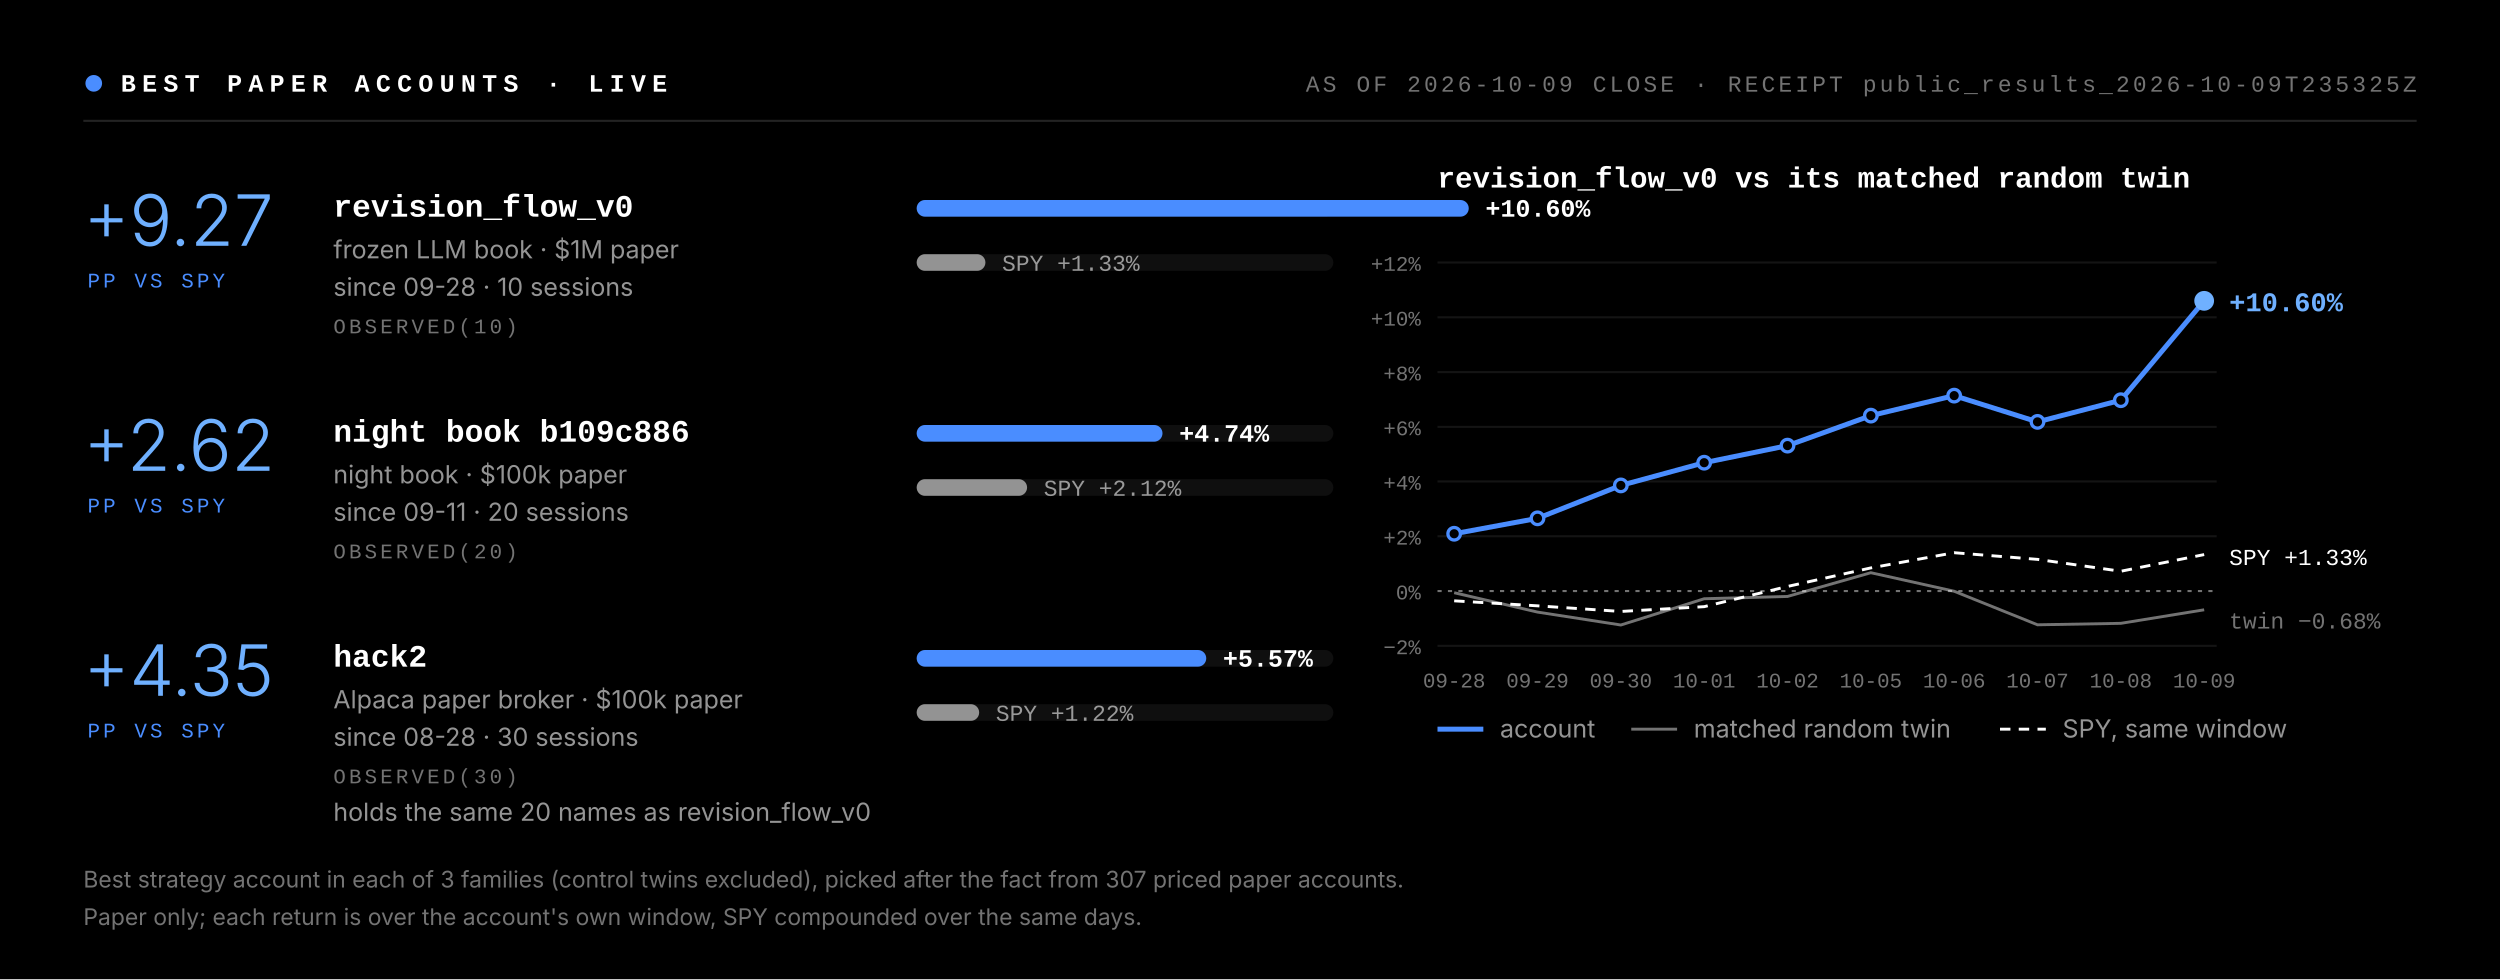
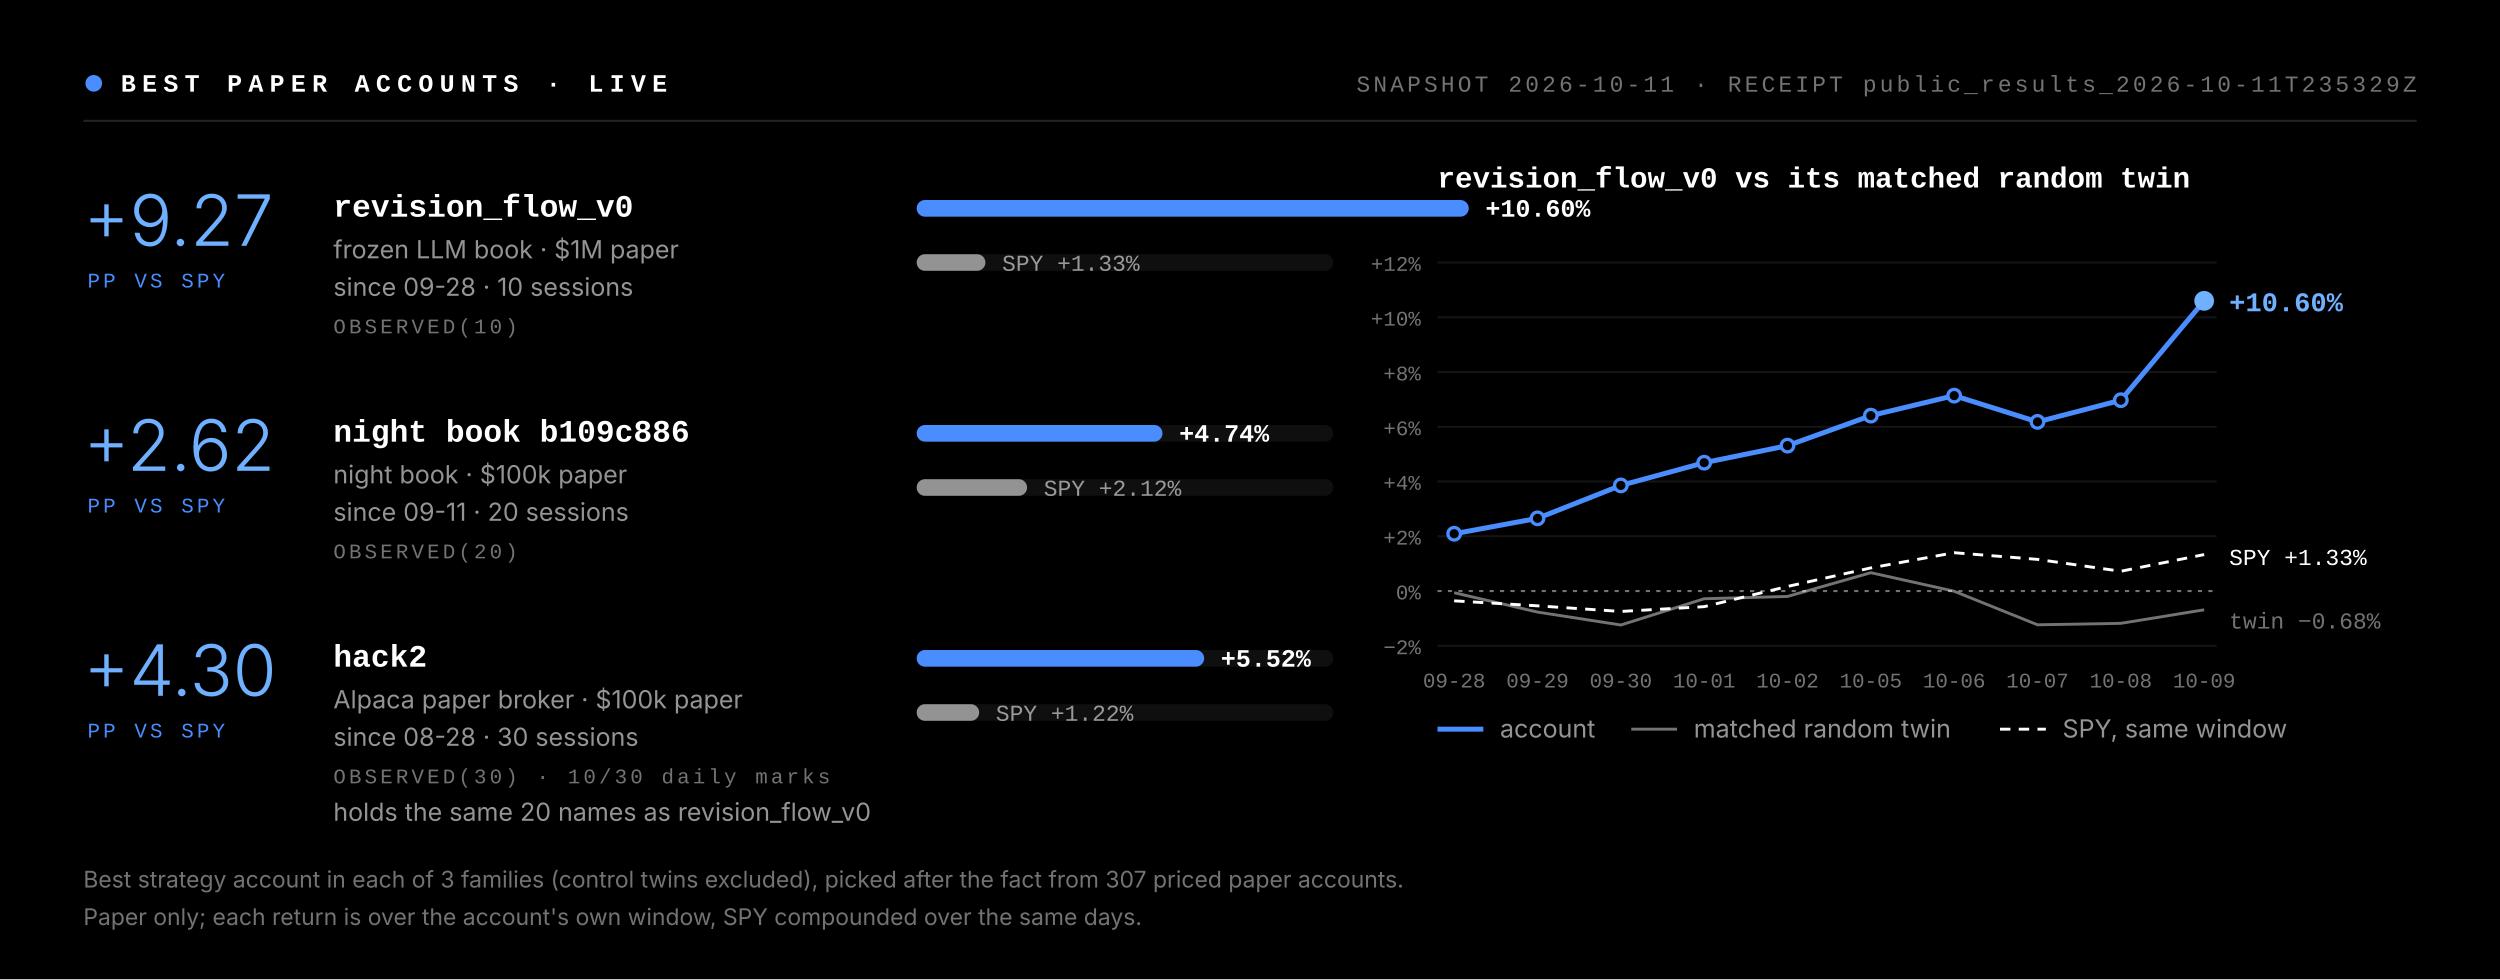
<svg xmlns="http://www.w3.org/2000/svg" width="1200" height="470" viewBox="0 0 1200 470" role="img" aria-labelledby="title desc">
  <style>.bg{fill:#000000}.sec{font:700 12px ui-monospace,SFMono-Regular,'SF Mono',Menlo,Consolas,'Liberation Mono',monospace;letter-spacing:3px;fill:#fff}.secr{font:400 11px ui-monospace,SFMono-Regular,'SF Mono',Menlo,Consolas,'Liberation Mono',monospace;letter-spacing:1.5px;fill:rgba(255,255,255,.45)}.rule{stroke:rgba(255,255,255,.14)}.live{fill:#4a8dff;animation:live 1.8s ease-out infinite}@keyframes live{0%{opacity:1}100%{opacity:.15}}.excess{font:300 34px Inter,-apple-system,BlinkMacSystemFont,'Segoe UI',Helvetica,Arial,sans-serif;fill:#6fb0ff}.exlab{font:500 10px ui-monospace,SFMono-Regular,'SF Mono',Menlo,Consolas,'Liberation Mono',monospace;letter-spacing:1.5px;fill:#4a8dff}.acct{font:600 15px ui-monospace,SFMono-Regular,'SF Mono',Menlo,Consolas,'Liberation Mono',monospace;fill:#fff}.meta{font:400 12px Inter,-apple-system,BlinkMacSystemFont,'Segoe UI',Helvetica,Arial,sans-serif;fill:rgba(255,255,255,.58)}.badge{font:500 10px ui-monospace,SFMono-Regular,'SF Mono',Menlo,Consolas,'Liberation Mono',monospace;letter-spacing:1.5px;fill:rgba(255,255,255,.45)}.track{fill:rgba(255,255,255,.06)}.bar-acct{fill:#4a8dff}.bar-spy{fill:rgba(255,255,255,.55)}.val{font:600 12px ui-monospace,SFMono-Regular,'SF Mono',Menlo,Consolas,'Liberation Mono',monospace;fill:#fff}.valspy{font:400 11px ui-monospace,SFMono-Regular,'SF Mono',Menlo,Consolas,'Liberation Mono',monospace;fill:rgba(255,255,255,.58)}.grid{stroke:rgba(255,255,255,.08)}.zero{stroke:rgba(255,255,255,.45);stroke-dasharray:2 3}.tick{font:400 10px ui-monospace,SFMono-Regular,'SF Mono',Menlo,Consolas,'Liberation Mono',monospace;fill:rgba(255,255,255,.45)}.ln-acct{fill:none;stroke:#4a8dff;stroke-width:2.4;stroke-linejoin:round}.ln-spy{fill:none;stroke:#fff;stroke-width:1.4;stroke-dasharray:5 4}.ln-twin{fill:none;stroke:rgba(255,255,255,.45);stroke-width:1.4}.pt{fill:#000000;stroke:#4a8dff;stroke-width:1.6}.pulse{fill:none;stroke:#6fb0ff;stroke-width:1.5}.pulse-core{fill:#6fb0ff}.lab-acct{font:600 13px ui-monospace,SFMono-Regular,'SF Mono',Menlo,Consolas,'Liberation Mono',monospace;fill:#6fb0ff}.lab-spy{font:400 11px ui-monospace,SFMono-Regular,'SF Mono',Menlo,Consolas,'Liberation Mono',monospace;fill:#fff}.lab-twin{font:400 11px ui-monospace,SFMono-Regular,'SF Mono',Menlo,Consolas,'Liberation Mono',monospace;fill:rgba(255,255,255,.45)}.ctitle{font:600 14px ui-monospace,SFMono-Regular,'SF Mono',Menlo,Consolas,'Liberation Mono',monospace;fill:#fff}.fine{font:400 11px Inter,-apple-system,BlinkMacSystemFont,'Segoe UI',Helvetica,Arial,sans-serif;fill:rgba(255,255,255,.45)}@media (prefers-reduced-motion: reduce){*{animation:none!important}}</style>
  <defs />
  <rect width="1200" height="470" class="bg" />
  <circle cx="45" cy="40" r="4" class="live" />
  <text x="58" y="44" class="sec">BEST PAPER ACCOUNTS · LIVE</text>
-   <text x="1160" y="44" class="secr" text-anchor="end">AS OF 2026-10-09 CLOSE · RECEIPT public_results_2026-10-09T235325Z</text>
+   <text x="1160" y="44" class="secr" text-anchor="end">SNAPSHOT 2026-10-11 · RECEIPT public_results_2026-10-11T235329Z</text>
  <line x1="40" y1="58" x2="1160" y2="58" class="rule" />
  <text x="40" y="118" class="excess">+9.27</text>
  <text x="42" y="138" class="exlab">PP VS SPY</text>
  <text x="160" y="104" class="acct">revision_flow_v0</text>
  <text x="160" y="124" class="meta">frozen LLM book · $1M paper</text>
  <text x="160" y="142" class="meta">since 09-28 · 10 sessions</text>
  <text x="160" y="160" class="badge">OBSERVED(10)</text>
  <rect x="440" y="96" width="200" height="8" class="track" rx="4" />
  <rect x="440" y="96" width="265" height="8" class="bar-acct" rx="4">
    <animate attributeName="width" from="0" to="265" dur="1.4s" begin="0.20s" fill="freeze" calcMode="spline" keyTimes="0;1" keySplines="0.2 0.8 0.2 1" />
  </rect>
  <rect x="440" y="122" width="200" height="8" class="track" rx="4" />
  <rect x="440" y="122" width="33" height="8" class="bar-spy" rx="4">
    <animate attributeName="width" from="0" to="33" dur="1.4s" begin="0.20s" fill="freeze" calcMode="spline" keyTimes="0;1" keySplines="0.2 0.8 0.2 1" />
  </rect>
  <text x="713" y="104" class="val">+10.60%</text>
  <text x="481" y="130" class="valspy">SPY +1.33%</text>
  <text x="40" y="226" class="excess">+2.62</text>
  <text x="42" y="246" class="exlab">PP VS SPY</text>
  <text x="160" y="212" class="acct">night book b109c886</text>
  <text x="160" y="232" class="meta">night book · $100k paper</text>
  <text x="160" y="250" class="meta">since 09-11 · 20 sessions</text>
  <text x="160" y="268" class="badge">OBSERVED(20)</text>
  <rect x="440" y="204" width="200" height="8" class="track" rx="4" />
  <rect x="440" y="204" width="118" height="8" class="bar-acct" rx="4">
    <animate attributeName="width" from="0" to="118" dur="1.4s" begin="0.45s" fill="freeze" calcMode="spline" keyTimes="0;1" keySplines="0.2 0.8 0.2 1" />
  </rect>
  <rect x="440" y="230" width="200" height="8" class="track" rx="4" />
  <rect x="440" y="230" width="53" height="8" class="bar-spy" rx="4">
    <animate attributeName="width" from="0" to="53" dur="1.4s" begin="0.45s" fill="freeze" calcMode="spline" keyTimes="0;1" keySplines="0.2 0.8 0.2 1" />
  </rect>
  <text x="566" y="212" class="val">+4.74%</text>
  <text x="501" y="238" class="valspy">SPY +2.12%</text>
-   <text x="40" y="334" class="excess">+4.35</text>
+   <text x="40" y="334" class="excess">+4.30</text>
  <text x="42" y="354" class="exlab">PP VS SPY</text>
  <text x="160" y="320" class="acct">hack2</text>
  <text x="160" y="340" class="meta">Alpaca paper broker · $100k paper</text>
  <text x="160" y="358" class="meta">since 08-28 · 30 sessions</text>
-   <text x="160" y="376" class="badge">OBSERVED(30)</text>
+   <text x="160" y="376" class="badge">OBSERVED(30) · 10/30 daily marks</text>
  <text x="160" y="394" class="meta">holds the same 20 names as revision_flow_v0</text>
  <rect x="440" y="312" width="200" height="8" class="track" rx="4" />
-   <rect x="440" y="312" width="139" height="8" class="bar-acct" rx="4">
-     <animate attributeName="width" from="0" to="139" dur="1.4s" begin="0.70s" fill="freeze" calcMode="spline" keyTimes="0;1" keySplines="0.2 0.8 0.2 1" />
+   <rect x="440" y="312" width="138" height="8" class="bar-acct" rx="4">
+     <animate attributeName="width" from="0" to="138" dur="1.4s" begin="0.70s" fill="freeze" calcMode="spline" keyTimes="0;1" keySplines="0.2 0.8 0.2 1" />
  </rect>
  <rect x="440" y="338" width="200" height="8" class="track" rx="4" />
  <rect x="440" y="338" width="30" height="8" class="bar-spy" rx="4">
    <animate attributeName="width" from="0" to="30" dur="1.4s" begin="0.70s" fill="freeze" calcMode="spline" keyTimes="0;1" keySplines="0.2 0.8 0.2 1" />
  </rect>
-   <text x="587" y="320" class="val">+5.57%</text>
+   <text x="586" y="320" class="val">+5.52%</text>
  <text x="478" y="346" class="valspy">SPY +1.22%</text>
  <text x="690" y="90" class="ctitle">revision_flow_v0 vs its matched random twin</text>
  <line x1="690" y1="310.0" x2="1064" y2="310.0" class="grid" />
  <text x="682" y="314.0" class="tick" text-anchor="end">−2%</text>
  <line x1="690" y1="283.7" x2="1064" y2="283.7" class="zero" />
  <text x="682" y="287.7" class="tick" text-anchor="end">0%</text>
  <line x1="690" y1="257.4" x2="1064" y2="257.4" class="grid" />
  <text x="682" y="261.4" class="tick" text-anchor="end">+2%</text>
  <line x1="690" y1="231.1" x2="1064" y2="231.1" class="grid" />
  <text x="682" y="235.1" class="tick" text-anchor="end">+4%</text>
  <line x1="690" y1="204.9" x2="1064" y2="204.9" class="grid" />
  <text x="682" y="208.9" class="tick" text-anchor="end">+6%</text>
  <line x1="690" y1="178.6" x2="1064" y2="178.6" class="grid" />
  <text x="682" y="182.6" class="tick" text-anchor="end">+8%</text>
  <line x1="690" y1="152.3" x2="1064" y2="152.3" class="grid" />
  <text x="682" y="156.3" class="tick" text-anchor="end">+10%</text>
  <line x1="690" y1="126.0" x2="1064" y2="126.0" class="grid" />
  <text x="682" y="130.0" class="tick" text-anchor="end">+12%</text>
  <text x="698.0" y="330" class="tick" text-anchor="middle">09-28</text>
  <text x="738.0" y="330" class="tick" text-anchor="middle">09-29</text>
  <text x="778.0" y="330" class="tick" text-anchor="middle">09-30</text>
  <text x="818.0" y="330" class="tick" text-anchor="middle">10-01</text>
  <text x="858.0" y="330" class="tick" text-anchor="middle">10-02</text>
  <text x="898.0" y="330" class="tick" text-anchor="middle">10-05</text>
  <text x="938.0" y="330" class="tick" text-anchor="middle">10-06</text>
  <text x="978.0" y="330" class="tick" text-anchor="middle">10-07</text>
  <text x="1018.0" y="330" class="tick" text-anchor="middle">10-08</text>
  <text x="1058.0" y="330" class="tick" text-anchor="middle">10-09</text>
  <clipPath id="reveal">
    <rect x="686" y="100" width="470" height="230">
      <animate attributeName="width" from="0" to="470" dur="2.6s" begin="0s" fill="freeze" calcMode="spline" keyTimes="0;1" keySplines="0.25 0.6 0.2 1" />
    </rect>
  </clipPath>
  <g clip-path="url(#reveal)">
    <polyline points="698.0,288.4 738.0,290.8 778.0,293.5 818.0,291.2 858.0,281.5 898.0,272.6 938.0,265.3 978.0,268.5 1018.0,274.2 1058.0,266.2" class="ln-spy" />
    <polyline points="698.0,284.5 738.0,293.8 778.0,300.0 818.0,287.4 858.0,286.3 898.0,274.9 938.0,283.8 978.0,299.9 1018.0,299.2 1058.0,292.7" class="ln-twin" />
    <polyline points="698.0,256.2 738.0,248.8 778.0,233.0 818.0,222.1 858.0,213.9 898.0,199.5 938.0,189.9 978.0,202.5 1018.0,192.1 1058.0,144.4" class="ln-acct" />
    <circle cx="698.0" cy="256.2" r="3" class="pt" />
    <circle cx="738.0" cy="248.8" r="3" class="pt" />
    <circle cx="778.0" cy="233.0" r="3" class="pt" />
    <circle cx="818.0" cy="222.1" r="3" class="pt" />
    <circle cx="858.0" cy="213.9" r="3" class="pt" />
    <circle cx="898.0" cy="199.5" r="3" class="pt" />
    <circle cx="938.0" cy="189.9" r="3" class="pt" />
    <circle cx="978.0" cy="202.5" r="3" class="pt" />
    <circle cx="1018.0" cy="192.1" r="3" class="pt" />
    <circle cx="1058.0" cy="144.4" r="3" class="pt" />
  </g>
  <circle cx="1058.0" cy="144.4" r="4" class="pulse">
    <animate attributeName="r" values="4;16" dur="2s" begin="2.6s" repeatCount="indefinite" />
    <animate attributeName="opacity" values="0.9;0" dur="2s" begin="2.6s" repeatCount="indefinite" />
  </circle>
  <circle cx="1058.0" cy="144.4" r="4" class="pulse-core" />
  <text x="1070.0" y="149.4" class="lab-acct">+10.60%</text>
  <text x="1070.0" y="271.2" class="lab-spy">SPY +1.33%</text>
  <text x="1070.0" y="301.7" class="lab-twin">twin −0.68%</text>
  <line x1="690" y1="350" x2="712" y2="350" class="ln-acct" />
  <text x="720" y="354" class="meta">account</text>
  <line x1="783" y1="350" x2="805" y2="350" class="ln-twin" />
  <text x="813" y="354" class="meta">matched random twin</text>
  <line x1="960" y1="350" x2="982" y2="350" class="ln-spy" />
  <text x="990" y="354" class="meta">SPY, same window</text>
  <text x="40" y="426" class="fine">Best strategy account in each of 3 families (control twins excluded), picked after the fact from 307 priced paper accounts.</text>
  <text x="40" y="444" class="fine">Paper only; each return is over the account's own window, SPY compounded over the same days.</text>
</svg>
